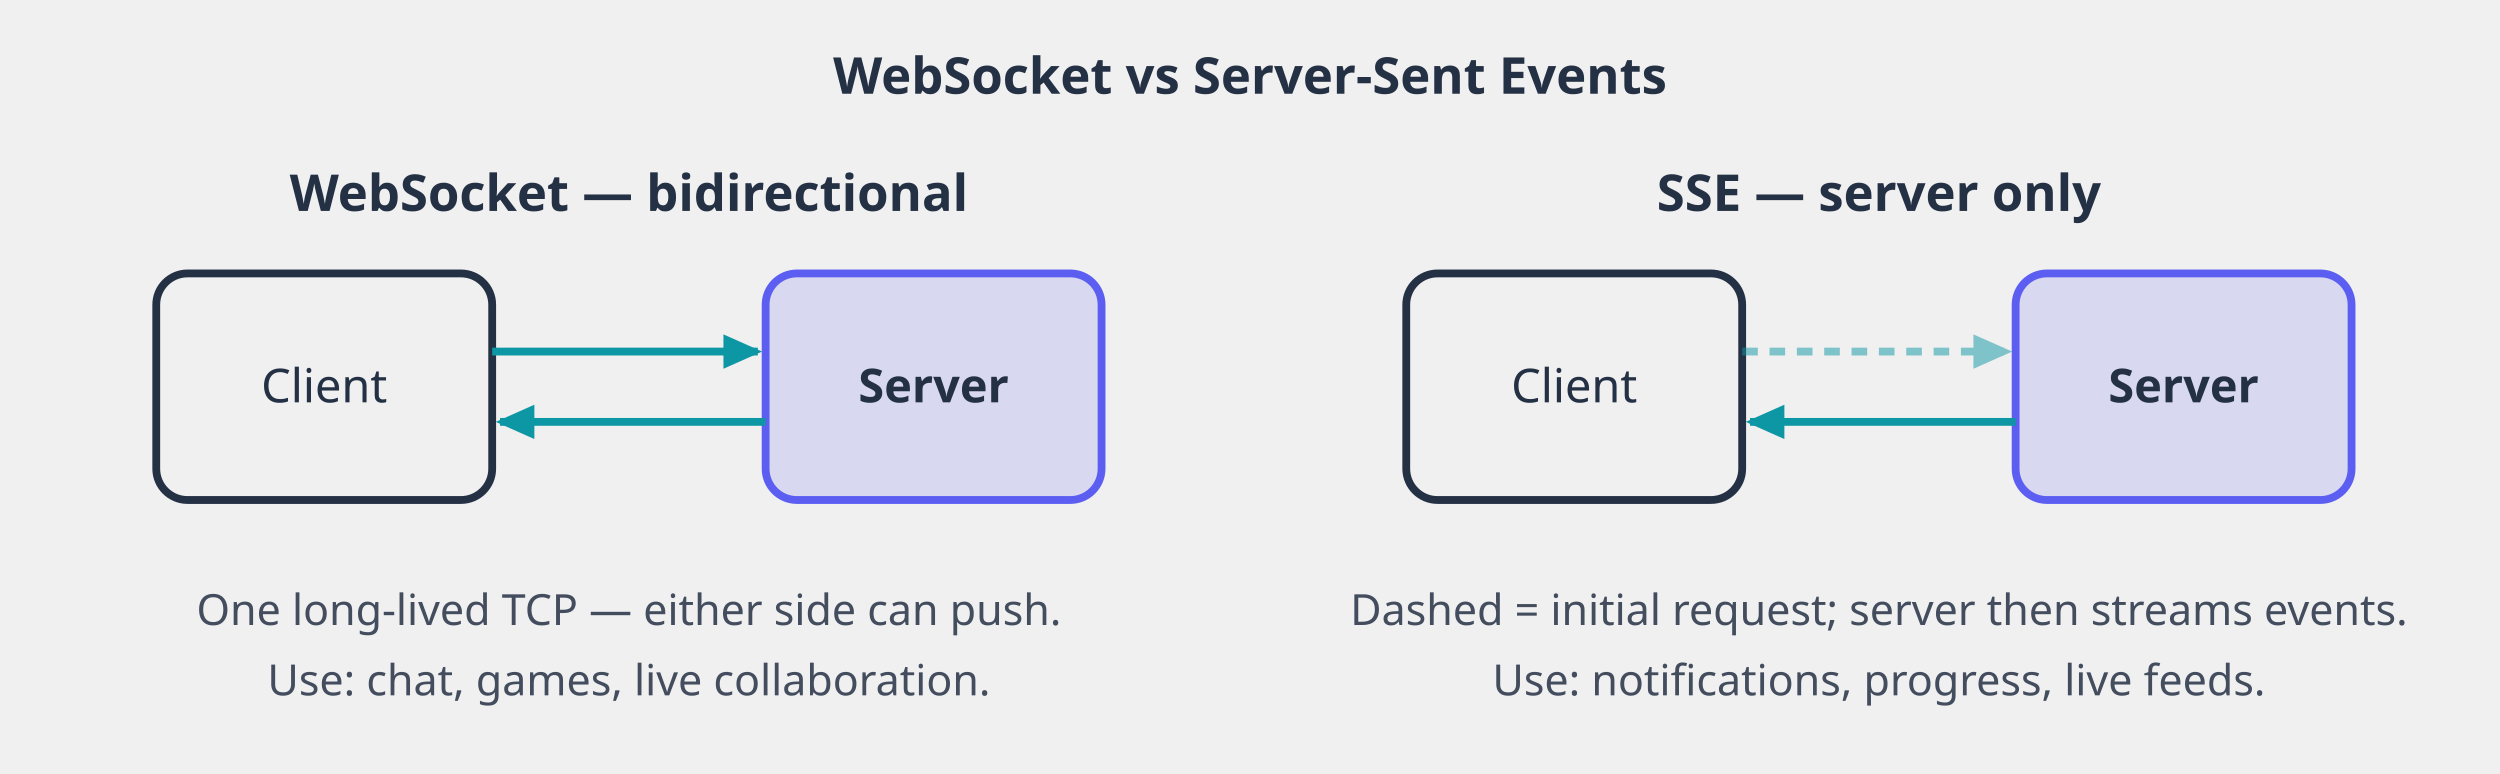
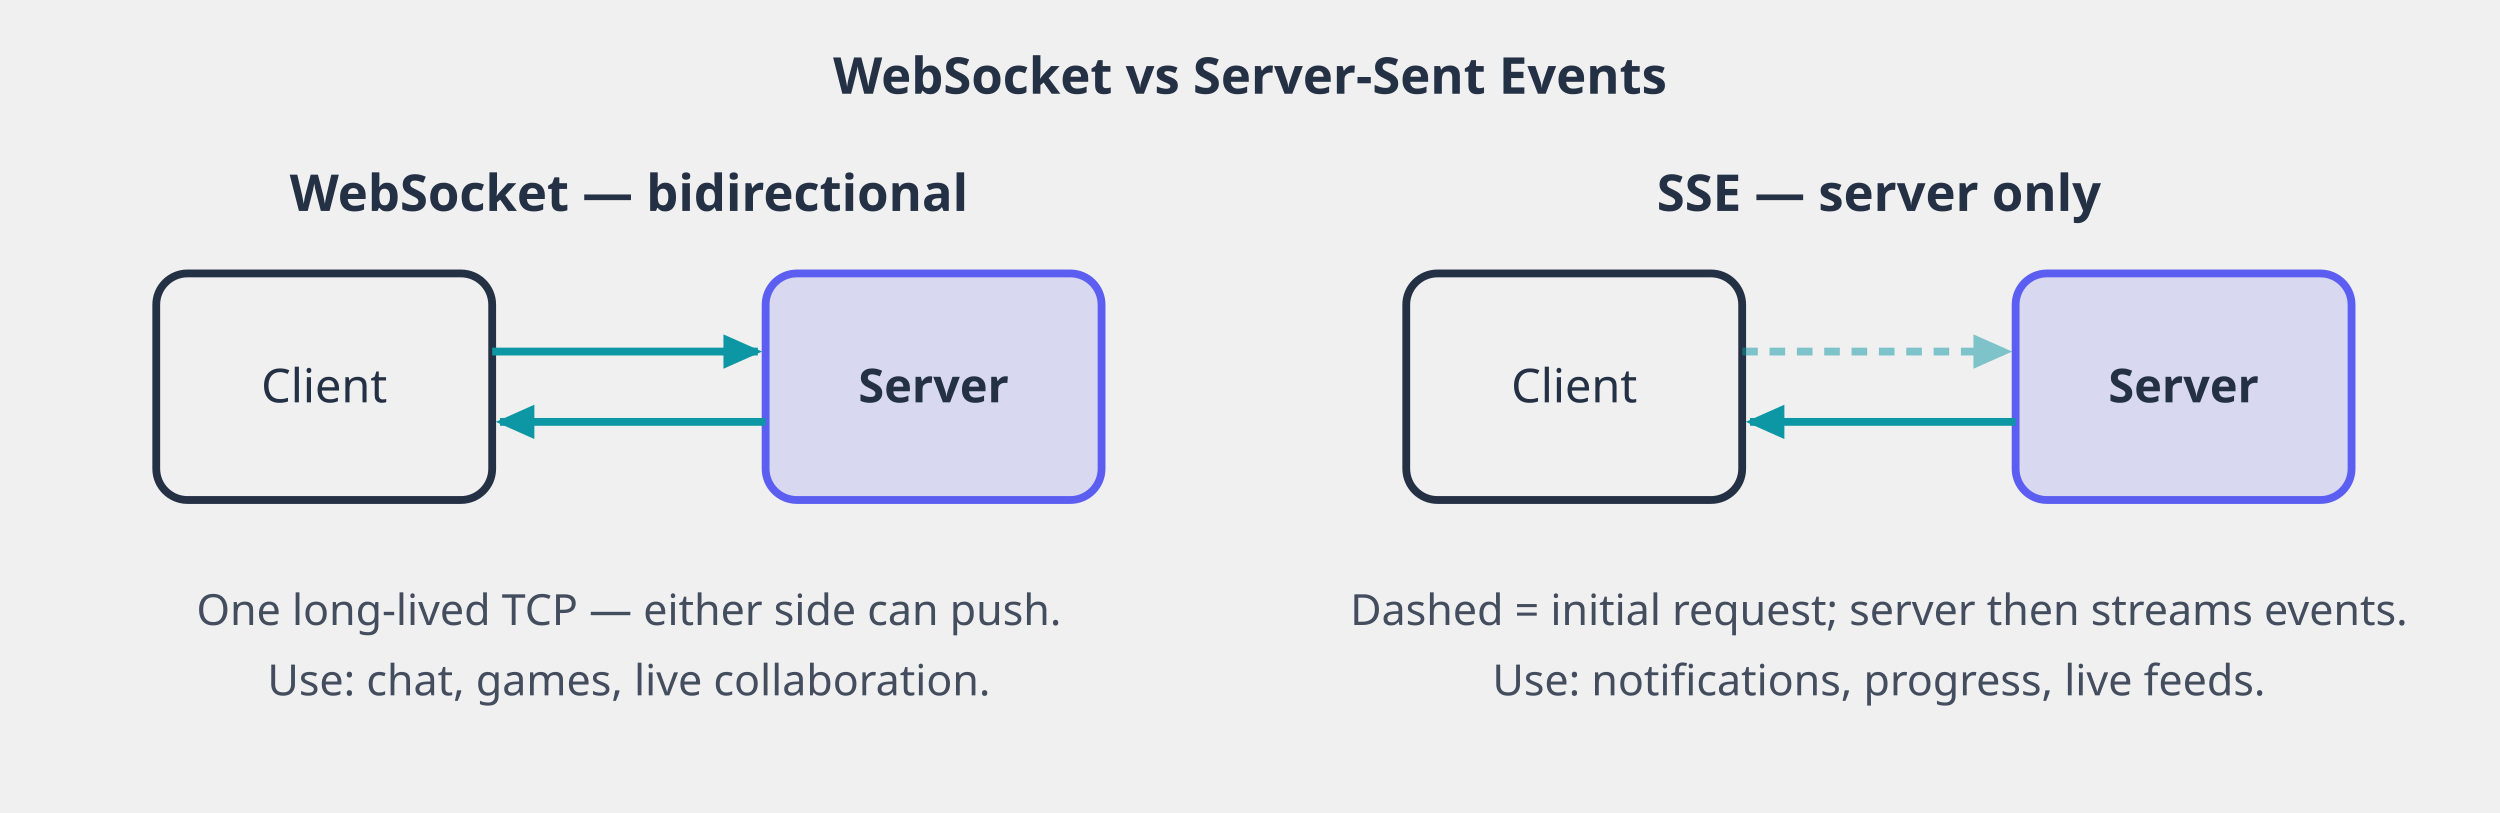
- <svg xmlns="http://www.w3.org/2000/svg" viewBox="0 0 640 198" role="img" aria-label="WebSocket vs SSE: one TCP connection, full duplex vs server-only" style="max-width:100%;height:auto;margin:1.5rem auto;display:block;font:13px/1.3 ui-sans-serif,system-ui,sans-serif;">
+ <svg xmlns="http://www.w3.org/2000/svg" viewBox="0 0 640 208" role="img" aria-label="WebSocket vs SSE: one TCP connection, full duplex vs server-only" style="font:13px/1.3 ui-sans-serif,system-ui,sans-serif;">
  <style>
    svg{color:#243044;}
    .flow{stroke:#0d96a3;}
    .flowfill{fill:#0d96a3;}
    .hl{fill:#5b5ef0;fill-opacity:.16;stroke:#5b5ef0;}
    .hl-solid{fill:#5b5ef0;stroke:#5b5ef0;}
    .on-hl{fill:#ffffff;}
    .step{fill:#64748b;stroke:#64748b;}
  </style>
  <defs>
    <marker id="cp-ah" viewBox="0 0 10 10" refX="8" refY="5" markerWidth="11" markerHeight="11" markerUnits="userSpaceOnUse" orient="auto">
      <path class="flowfill" d="M0,1 L9,5 L0,9 z" fill="currentColor" />
    </marker>
  </defs>
  <text x="320" y="24" text-anchor="middle" fill="currentColor" font-weight="600">WebSocket vs Server-Sent Events</text>
  <g transform="translate(0,0)">
    <text x="161" y="54" text-anchor="middle" fill="currentColor" font-weight="600">WebSocket — bidirectional</text>
    <g fill="none" stroke="currentColor" stroke-width="2">
      <rect x="40" y="70" width="86" height="58" rx="8" />
      <rect class="hl" x="196" y="70" width="86" height="58" rx="8" fill="currentColor" fill-opacity="0.1" stroke="currentColor" />
    </g>
    <g fill="currentColor" text-anchor="middle" font-size="12">
      <text x="83" y="103">Client</text>
      <text x="239" y="103" font-weight="600">Server</text>
    </g>
    <g class="flow" stroke="currentColor" stroke-width="2" fill="none">
      <path class="flow" d="M126 90 H194" marker-end="url(#cp-ah)" />
      <path class="flow" d="M196 108 H128" marker-end="url(#cp-ah)" />
    </g>
    <text x="161" y="160" text-anchor="middle" fill="currentColor" font-size="11" opacity="0.85">One long-lived TCP — either side can push.</text>
    <text x="161" y="178" text-anchor="middle" fill="currentColor" font-size="11" opacity="0.85">Use: chat, games, live collaboration.</text>
  </g>
  <g transform="translate(320,0)">
    <text x="161" y="54" text-anchor="middle" fill="currentColor" font-weight="600">SSE — server only</text>
    <g fill="none" stroke="currentColor" stroke-width="2">
      <rect x="40" y="70" width="86" height="58" rx="8" />
      <rect class="hl" x="196" y="70" width="86" height="58" rx="8" fill="currentColor" fill-opacity="0.1" stroke="currentColor" />
    </g>
    <g fill="currentColor" text-anchor="middle" font-size="12">
      <text x="83" y="103">Client</text>
      <text x="239" y="103" font-weight="600">Server</text>
    </g>
    <path class="flow" d="M126 90 H194" stroke="currentColor" stroke-width="2" fill="none" stroke-dasharray="4 3" opacity="0.5" marker-end="url(#cp-ah)" />
    <path class="flow" d="M196 108 H128" stroke="currentColor" stroke-width="2" fill="none" marker-end="url(#cp-ah)" />
    <text x="161" y="160" text-anchor="middle" fill="currentColor" font-size="11" opacity="0.85">Dashed = initial request; server then streams events.</text>
    <text x="161" y="178" text-anchor="middle" fill="currentColor" font-size="11" opacity="0.85">Use: notifications, progress, live feeds.</text>
  </g>
</svg>
